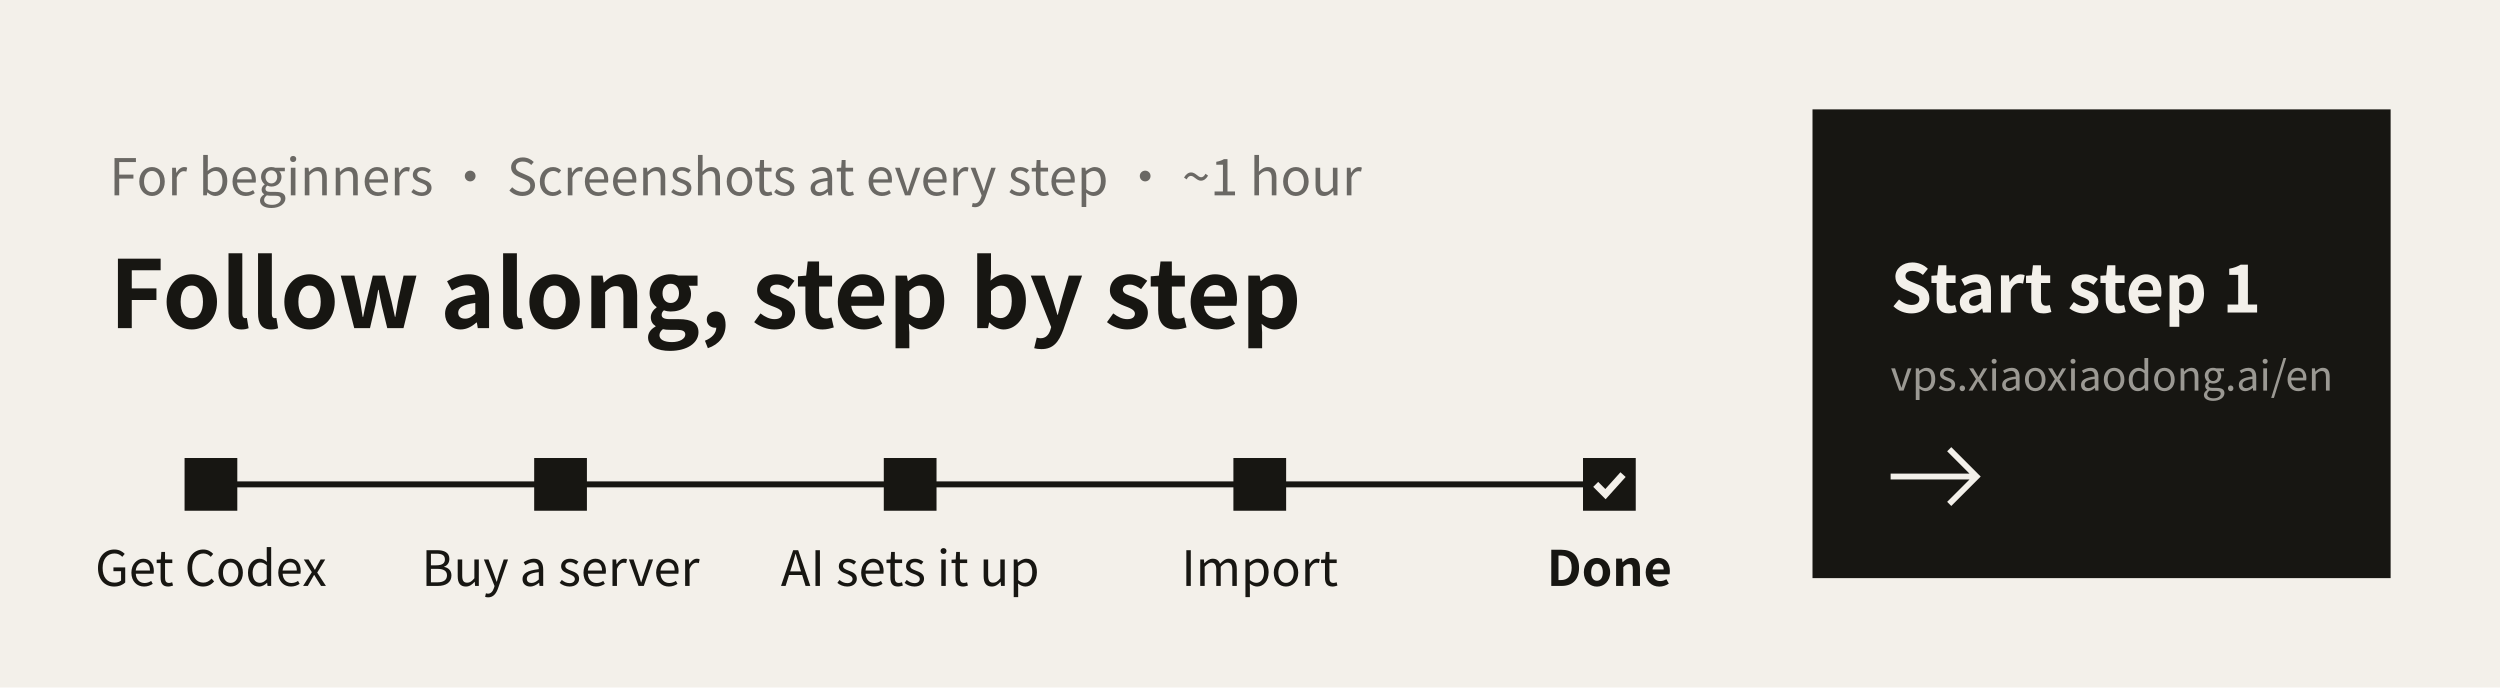
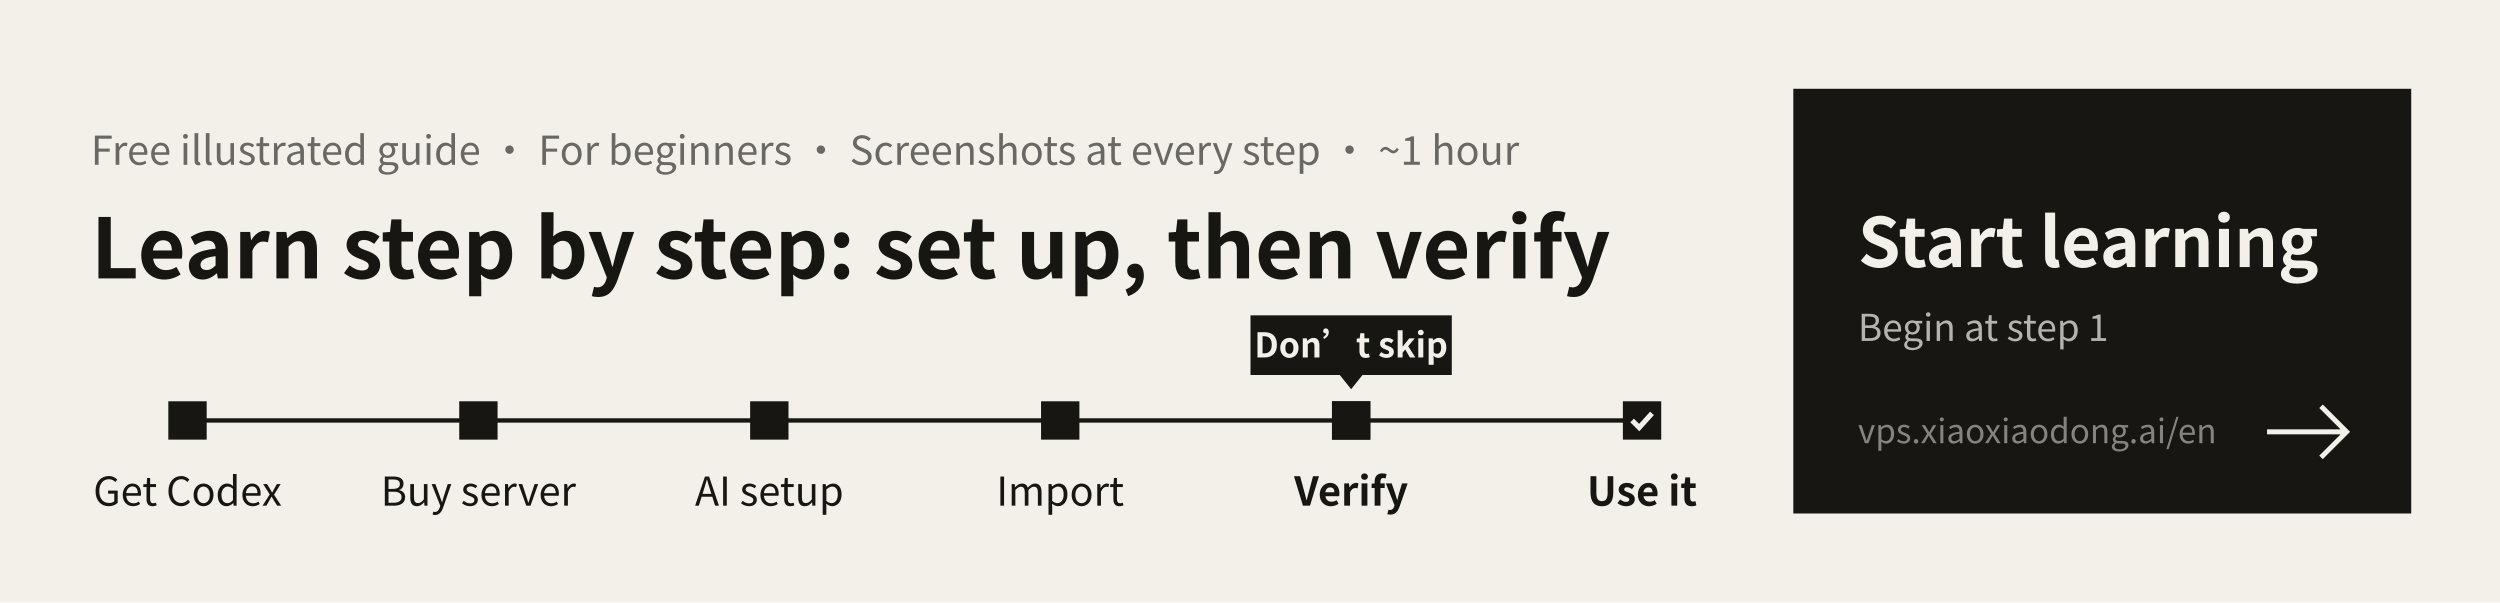
- <svg xmlns="http://www.w3.org/2000/svg" width="640" height="176" viewBox="0 0 640 176" role="img" aria-label="Follow along, step by step">
+ <svg xmlns="http://www.w3.org/2000/svg" width="880" height="212" viewBox="0 0 880 212" role="img" aria-label="Learn step by step: set up, then verify">
  <style>
- .track{stroke-dasharray:358;animation:fill 7s linear infinite}
- @keyframes fill{0%{stroke-dashoffset:358;opacity:1}62%{stroke-dashoffset:0}92%{stroke-dashoffset:0;opacity:1}100%{stroke-dashoffset:0;opacity:0}}
- .arrow{animation:nudge 1.4s ease-in-out infinite}
- @keyframes nudge{0%,100%{transform:translateX(0)}50%{transform:translateX(5px)}}
- .shine{animation:shine 7s ease-in-out infinite}
- @keyframes shine{0%,62%{transform:translateX(-80px)}76%,100%{transform:translateX(228px)}}
- .ok{animation:ok 7s ease infinite}
+ .track{stroke-dasharray:512;animation:fill 8s linear infinite}
+ @keyframes fill{0%{stroke-dashoffset:512;opacity:1}62%{stroke-dashoffset:0}92%{stroke-dashoffset:0;opacity:1}100%{stroke-dashoffset:0;opacity:0}}
+ .arrow{animation:nudge 1.2s ease-in-out infinite}
+ @keyframes nudge{0%,100%{transform:translateX(0)}50%{transform:translateX(6px)}}
+ .shine{animation:shine 8s ease-in-out infinite}
+ @keyframes shine{0%,62%{transform:translateX(-90px)}76%,100%{transform:translateX(306px)}}
+ .ring{transform-box:fill-box;transform-origin:center;animation:ring 2s ease-out infinite}
+ @keyframes ring{0%{transform:scale(1);opacity:.55}100%{transform:scale(1.09,1.12);opacity:0}}
+ .ok{animation:ok 8s ease infinite}
@keyframes ok{0%,62%{opacity:0}66%,92%{opacity:1}100%{opacity:0}}
- .n0{animation:n0 7s steps(1,end) infinite}
+ .vr{transform-box:fill-box;transform-origin:center;animation:vr 8s ease-out infinite}
+ @keyframes vr{0%,49.6%{transform:scale(1);opacity:0}50.6%{opacity:.8}63.6%,100%{transform:scale(2.6);opacity:0}}
+ .n0{animation:n0 8s steps(1,end) infinite}
@keyframes n0{0%{fill-opacity:0}0%{fill-opacity:1}92%{fill-opacity:1}100%{fill-opacity:0}}
- .l0{animation:l0 7s ease infinite}
+ .l0{animation:l0 8s ease infinite}
@keyframes l0{0%{opacity:.4}0%{opacity:.4}3%{opacity:1}92%{opacity:1}100%{opacity:.4}}
- .n1{animation:n1 7s steps(1,end) infinite}
- @keyframes n1{0%{fill-opacity:0}15.5%{fill-opacity:1}92%{fill-opacity:1}100%{fill-opacity:0}}
- .l1{animation:l1 7s ease infinite}
- @keyframes l1{0%{opacity:.4}15.4%{opacity:.4}18.5%{opacity:1}92%{opacity:1}100%{opacity:.4}}
- .n2{animation:n2 7s steps(1,end) infinite}
- @keyframes n2{0%{fill-opacity:0}31%{fill-opacity:1}92%{fill-opacity:1}100%{fill-opacity:0}}
- .l2{animation:l2 7s ease infinite}
- @keyframes l2{0%{opacity:.4}30.9%{opacity:.4}34%{opacity:1}92%{opacity:1}100%{opacity:.4}}
- .n3{animation:n3 7s steps(1,end) infinite}
- @keyframes n3{0%{fill-opacity:0}46.5%{fill-opacity:1}92%{fill-opacity:1}100%{fill-opacity:0}}
- .l3{animation:l3 7s ease infinite}
- @keyframes l3{0%{opacity:.4}46.4%{opacity:.4}49.5%{opacity:1}92%{opacity:1}100%{opacity:.4}}
- .n4{animation:n4 7s steps(1,end) infinite}
- @keyframes n4{0%{fill-opacity:0}62%{fill-opacity:1}92%{fill-opacity:1}100%{fill-opacity:0}}
- .l4{animation:l4 7s ease infinite}
- @keyframes l4{0%{opacity:.4}61.9%{opacity:.4}65%{opacity:1}92%{opacity:1}100%{opacity:.4}}
- @media (prefers-reduced-motion:reduce){*{animation:none!important}}
+ .n1{animation:n1 8s steps(1,end) infinite}
+ @keyframes n1{0%{fill-opacity:0}12.4%{fill-opacity:1}92%{fill-opacity:1}100%{fill-opacity:0}}
+ .l1{animation:l1 8s ease infinite}
+ @keyframes l1{0%{opacity:.4}12.3%{opacity:.4}15.4%{opacity:1}92%{opacity:1}100%{opacity:.4}}
+ .n2{animation:n2 8s steps(1,end) infinite}
+ @keyframes n2{0%{fill-opacity:0}24.8%{fill-opacity:1}92%{fill-opacity:1}100%{fill-opacity:0}}
+ .l2{animation:l2 8s ease infinite}
+ @keyframes l2{0%{opacity:.4}24.7%{opacity:.4}27.8%{opacity:1}92%{opacity:1}100%{opacity:.4}}
+ .n3{animation:n3 8s steps(1,end) infinite}
+ @keyframes n3{0%{fill-opacity:0}37.2%{fill-opacity:1}92%{fill-opacity:1}100%{fill-opacity:0}}
+ .l3{animation:l3 8s ease infinite}
+ @keyframes l3{0%{opacity:.4}37.1%{opacity:.4}40.2%{opacity:1}92%{opacity:1}100%{opacity:.4}}
+ .n4{animation:n4 8s steps(1,end) infinite}
+ @keyframes n4{0%{fill-opacity:0}49.6%{fill-opacity:1}92%{fill-opacity:1}100%{fill-opacity:0}}
+ .l4{animation:l4 8s ease infinite}
+ @keyframes l4{0%{opacity:.4}49.5%{opacity:.4}52.6%{opacity:1}92%{opacity:1}100%{opacity:.4}}
+ .n5{animation:n5 8s steps(1,end) infinite}
+ @keyframes n5{0%{fill-opacity:0}62%{fill-opacity:1}92%{fill-opacity:1}100%{fill-opacity:0}}
+ .l5{animation:l5 8s ease infinite}
+ @keyframes l5{0%{opacity:.4}61.9%{opacity:.4}65%{opacity:1}92%{opacity:1}100%{opacity:.4}}
+ @media (prefers-reduced-motion:reduce){*{animation:none!important}.ring,.vr{opacity:0}}
</style>
  <defs>
    <clipPath id="cc">
-       <rect x="464" y="28" width="148" height="120" />
+       <rect x="632" y="32" width="216" height="148" />
    </clipPath>
    <linearGradient id="sg" x1="0" x2="1">
      <stop offset="0" stop-color="#f3f0ea" stop-opacity="0" />
      <stop offset=".5" stop-color="#f3f0ea" stop-opacity=".1" />
      <stop offset="1" stop-color="#f3f0ea" stop-opacity="0" />
    </linearGradient>
  </defs>
-   <rect width="640" height="176" fill="#f3f0ea" />
-   <text x="28" y="50" font-family="-apple-system,BlinkMacSystemFont,'Segoe UI','PingFang SC','Hiragino Sans','Apple SD Gothic Neo','Malgun Gothic','Microsoft YaHei','Noto Sans CJK SC','Noto Sans Arabic','Noto Sans',Helvetica,Arial,sans-serif" font-size="13" font-weight="400" fill="#171612" fill-opacity=".62" text-anchor="start">For beginners · Screenshots at every step · ~1 hour</text>
-   <text x="28" y="84" font-family="-apple-system,BlinkMacSystemFont,'Segoe UI','PingFang SC','Hiragino Sans','Apple SD Gothic Neo','Malgun Gothic','Microsoft YaHei','Noto Sans CJK SC','Noto Sans Arabic','Noto Sans',Helvetica,Arial,sans-serif" font-size="24" font-weight="700" fill="#171612" text-anchor="start">Follow along, step by step</text>
-   <line x1="54" y1="124" x2="412" y2="124" stroke="#171612" stroke-opacity=".22" stroke-width="1.5" />
-   <line class="track" x1="54" y1="124" x2="412" y2="124" stroke="#171612" stroke-width="1.5" />
-   <rect class="n0" x="48" y="118" width="12" height="12" fill="#171612" stroke="#171612" stroke-width="1.5" />
-   <text x="54" y="150" font-family="-apple-system,BlinkMacSystemFont,'Segoe UI','PingFang SC','Hiragino Sans','Apple SD Gothic Neo','Malgun Gothic','Microsoft YaHei','Noto Sans CJK SC','Noto Sans Arabic','Noto Sans',Helvetica,Arial,sans-serif" font-size="12.5" font-weight="500" class="l0" fill="#171612" text-anchor="middle">Get Codex</text>
-   <rect class="n1" x="137.5" y="118" width="12" height="12" fill="#171612" stroke="#171612" stroke-width="1.5" />
-   <text x="143.5" y="150" font-family="-apple-system,BlinkMacSystemFont,'Segoe UI','PingFang SC','Hiragino Sans','Apple SD Gothic Neo','Malgun Gothic','Microsoft YaHei','Noto Sans CJK SC','Noto Sans Arabic','Noto Sans',Helvetica,Arial,sans-serif" font-size="12.5" font-weight="500" class="l1" fill="#171612" text-anchor="middle">Buy a server</text>
-   <rect class="n2" x="227" y="118" width="12" height="12" fill="#171612" stroke="#171612" stroke-width="1.5" />
-   <text x="233" y="150" font-family="-apple-system,BlinkMacSystemFont,'Segoe UI','PingFang SC','Hiragino Sans','Apple SD Gothic Neo','Malgun Gothic','Microsoft YaHei','Noto Sans CJK SC','Noto Sans Arabic','Noto Sans',Helvetica,Arial,sans-serif" font-size="12.5" font-weight="500" class="l2" fill="#171612" text-anchor="middle">AI sets it up</text>
-   <rect class="n3" x="316.5" y="118" width="12" height="12" fill="#171612" stroke="#171612" stroke-width="1.5" />
-   <text x="322.5" y="150" font-family="-apple-system,BlinkMacSystemFont,'Segoe UI','PingFang SC','Hiragino Sans','Apple SD Gothic Neo','Malgun Gothic','Microsoft YaHei','Noto Sans CJK SC','Noto Sans Arabic','Noto Sans',Helvetica,Arial,sans-serif" font-size="12.5" font-weight="500" class="l3" fill="#171612" text-anchor="middle">Import</text>
-   <rect class="n4" x="406" y="118" width="12" height="12" fill="#171612" stroke="#171612" stroke-width="1.5" />
-   <path class="ok" d="M408.5 124l2.5 2.5 4.5-5" fill="none" stroke="#f3f0ea" stroke-width="1.8" stroke-linejoin="miter" />
-   <text x="412" y="150" font-family="-apple-system,BlinkMacSystemFont,'Segoe UI','PingFang SC','Hiragino Sans','Apple SD Gothic Neo','Malgun Gothic','Microsoft YaHei','Noto Sans CJK SC','Noto Sans Arabic','Noto Sans',Helvetica,Arial,sans-serif" font-size="12.5" font-weight="700" class="l4" fill="#171612" text-anchor="middle">Done</text>
-   <rect x="464" y="28" width="148" height="120" fill="#171612" />
+   <rect width="880" height="212" fill="#f3f0ea" />
+   <text x="32" y="58" font-family="-apple-system,BlinkMacSystemFont,'Segoe UI','PingFang SC','Hiragino Sans','Apple SD Gothic Neo','Malgun Gothic','Microsoft YaHei','Noto Sans CJK SC','Noto Sans Arabic','Noto Sans',Helvetica,Arial,sans-serif" font-size="14" font-weight="400" fill="#171612" fill-opacity=".62">Free illustrated guide · For beginners · Screenshots at every step · ~1 hour</text>
+   <text x="32" y="98" font-family="-apple-system,BlinkMacSystemFont,'Segoe UI','PingFang SC','Hiragino Sans','Apple SD Gothic Neo','Malgun Gothic','Microsoft YaHei','Noto Sans CJK SC','Noto Sans Arabic','Noto Sans',Helvetica,Arial,sans-serif" font-size="29.2" font-weight="700" fill="#171612">Learn step by step: set up, then verify</text>
+   <line x1="66" y1="148" x2="578" y2="148" stroke="#171612" stroke-opacity=".22" stroke-width="1.5" />
+   <line class="track" x1="66" y1="148" x2="578" y2="148" stroke="#171612" stroke-width="1.5" />
+   <rect x="440.171" y="111" width="70.858" height="21" fill="#171612" />
+   <path d="M471.6 132l4 5 4-5z" fill="#171612" />
+   <text x="475.6" y="125.82" font-family="-apple-system,BlinkMacSystemFont,'Segoe UI','PingFang SC','Hiragino Sans','Apple SD Gothic Neo','Malgun Gothic','Microsoft YaHei','Noto Sans CJK SC','Noto Sans Arabic','Noto Sans',Helvetica,Arial,sans-serif" font-size="12" font-weight="700" fill="#f3f0ea" text-anchor="middle">Don’t skip</text>
+   <rect class="n0" x="60" y="142" width="12" height="12" fill="#171612" stroke="#171612" stroke-width="1.5" />
+   <text x="66" y="178" font-family="-apple-system,BlinkMacSystemFont,'Segoe UI','PingFang SC','Hiragino Sans','Apple SD Gothic Neo','Malgun Gothic','Microsoft YaHei','Noto Sans CJK SC','Noto Sans Arabic','Noto Sans',Helvetica,Arial,sans-serif" font-size="14" font-weight="500" class="l0" fill="#171612" text-anchor="middle">Get Codex</text>
+   <rect class="n1" x="162.4" y="142" width="12" height="12" fill="#171612" stroke="#171612" stroke-width="1.5" />
+   <text x="168.4" y="178" font-family="-apple-system,BlinkMacSystemFont,'Segoe UI','PingFang SC','Hiragino Sans','Apple SD Gothic Neo','Malgun Gothic','Microsoft YaHei','Noto Sans CJK SC','Noto Sans Arabic','Noto Sans',Helvetica,Arial,sans-serif" font-size="14" font-weight="500" class="l1" fill="#171612" text-anchor="middle">Buy server</text>
+   <rect class="n2" x="264.8" y="142" width="12" height="12" fill="#171612" stroke="#171612" stroke-width="1.5" />
+   <text x="270.8" y="178" font-family="-apple-system,BlinkMacSystemFont,'Segoe UI','PingFang SC','Hiragino Sans','Apple SD Gothic Neo','Malgun Gothic','Microsoft YaHei','Noto Sans CJK SC','Noto Sans Arabic','Noto Sans',Helvetica,Arial,sans-serif" font-size="14" font-weight="500" class="l2" fill="#171612" text-anchor="middle">AI setup</text>
+   <rect class="n3" x="367.2" y="142" width="12" height="12" fill="#171612" stroke="#171612" stroke-width="1.5" />
+   <text x="373.2" y="178" font-family="-apple-system,BlinkMacSystemFont,'Segoe UI','PingFang SC','Hiragino Sans','Apple SD Gothic Neo','Malgun Gothic','Microsoft YaHei','Noto Sans CJK SC','Noto Sans Arabic','Noto Sans',Helvetica,Arial,sans-serif" font-size="14" font-weight="500" class="l3" fill="#171612" text-anchor="middle">Import</text>
+   <rect class="n4" x="469.6" y="142" width="12" height="12" fill="#171612" stroke="#171612" stroke-width="1.5" />
+   <rect class="vr" x="469.6" y="142" width="12" height="12" fill="none" stroke="#171612" stroke-width="1.5" />
+   <text x="475.6" y="178" font-family="-apple-system,BlinkMacSystemFont,'Segoe UI','PingFang SC','Hiragino Sans','Apple SD Gothic Neo','Malgun Gothic','Microsoft YaHei','Noto Sans CJK SC','Noto Sans Arabic','Noto Sans',Helvetica,Arial,sans-serif" font-size="14" font-weight="700" class="l4" fill="#171612" text-anchor="middle">Verify</text>
+   <rect class="n5" x="572" y="142" width="12" height="12" fill="#171612" stroke="#171612" stroke-width="1.5" />
+   <path class="ok" d="M574.5 148l2.5 2.5 4.5-5" fill="none" stroke="#f3f0ea" stroke-width="1.8" stroke-linejoin="miter" />
+   <text x="578" y="178" font-family="-apple-system,BlinkMacSystemFont,'Segoe UI','PingFang SC','Hiragino Sans','Apple SD Gothic Neo','Malgun Gothic','Microsoft YaHei','Noto Sans CJK SC','Noto Sans Arabic','Noto Sans',Helvetica,Arial,sans-serif" font-size="14" font-weight="700" class="l5" fill="#171612" text-anchor="middle">Use it</text>
+   <rect class="ring" x="632" y="32" width="216" height="148" fill="none" stroke="#171612" stroke-width="1.5" />
+   <rect x="632" y="32" width="216" height="148" fill="#171612" />
  <g clip-path="url(#cc)">
-     <rect class="shine" x="404" y="28" width="60" height="120" fill="url(#sg)" />
+     <rect class="shine" x="562" y="32" width="70" height="148" fill="url(#sg)" />
  </g>
-   <text x="484" y="80" font-family="-apple-system,BlinkMacSystemFont,'Segoe UI','PingFang SC','Hiragino Sans','Apple SD Gothic Neo','Malgun Gothic','Microsoft YaHei','Noto Sans CJK SC','Noto Sans Arabic','Noto Sans',Helvetica,Arial,sans-serif" font-size="17" font-weight="700" fill="#f3f0ea" text-anchor="start">Start step 1</text>
-   <text x="484" y="100" font-family="-apple-system,BlinkMacSystemFont,'Segoe UI','PingFang SC','Hiragino Sans','Apple SD Gothic Neo','Malgun Gothic','Microsoft YaHei','Noto Sans CJK SC','Noto Sans Arabic','Noto Sans',Helvetica,Arial,sans-serif" font-size="10.5" font-weight="400" fill="#f3f0ea" fill-opacity=".6" text-anchor="start" direction="ltr" unicode-bidi="embed">vps.xiaoxiaodong.ai/en</text>
+   <text x="654" y="94" font-family="-apple-system,BlinkMacSystemFont,'Segoe UI','PingFang SC','Hiragino Sans','Apple SD Gothic Neo','Malgun Gothic','Microsoft YaHei','Noto Sans CJK SC','Noto Sans Arabic','Noto Sans',Helvetica,Arial,sans-serif" font-size="24" font-weight="700" fill="#f3f0ea">Start learning</text>
+   <text x="654" y="120" font-family="-apple-system,BlinkMacSystemFont,'Segoe UI','PingFang SC','Hiragino Sans','Apple SD Gothic Neo','Malgun Gothic','Microsoft YaHei','Noto Sans CJK SC','Noto Sans Arabic','Noto Sans',Helvetica,Arial,sans-serif" font-size="13" font-weight="400" fill="#f3f0ea" fill-opacity=".72">Begin at step 1</text>
+   <text x="654" y="156" font-family="-apple-system,BlinkMacSystemFont,'Segoe UI','PingFang SC','Hiragino Sans','Apple SD Gothic Neo','Malgun Gothic','Microsoft YaHei','Noto Sans CJK SC','Noto Sans Arabic','Noto Sans',Helvetica,Arial,sans-serif" font-size="11.7" font-weight="400" fill="#f3f0ea" fill-opacity=".5" text-anchor="start" direction="ltr" unicode-bidi="embed">vps.xiaoxiaodong.ai/en</text>
  <g class="arrow">
-     <path d="M484 122h22M499 115l7 7-7 7" fill="none" stroke="#f3f0ea" stroke-width="1.5" stroke-linejoin="miter" />
+     <path d="M798 152h28M817 143l9 9-9 9" fill="none" stroke="#f3f0ea" stroke-width="1.75" stroke-linejoin="miter" />
  </g>
</svg>
